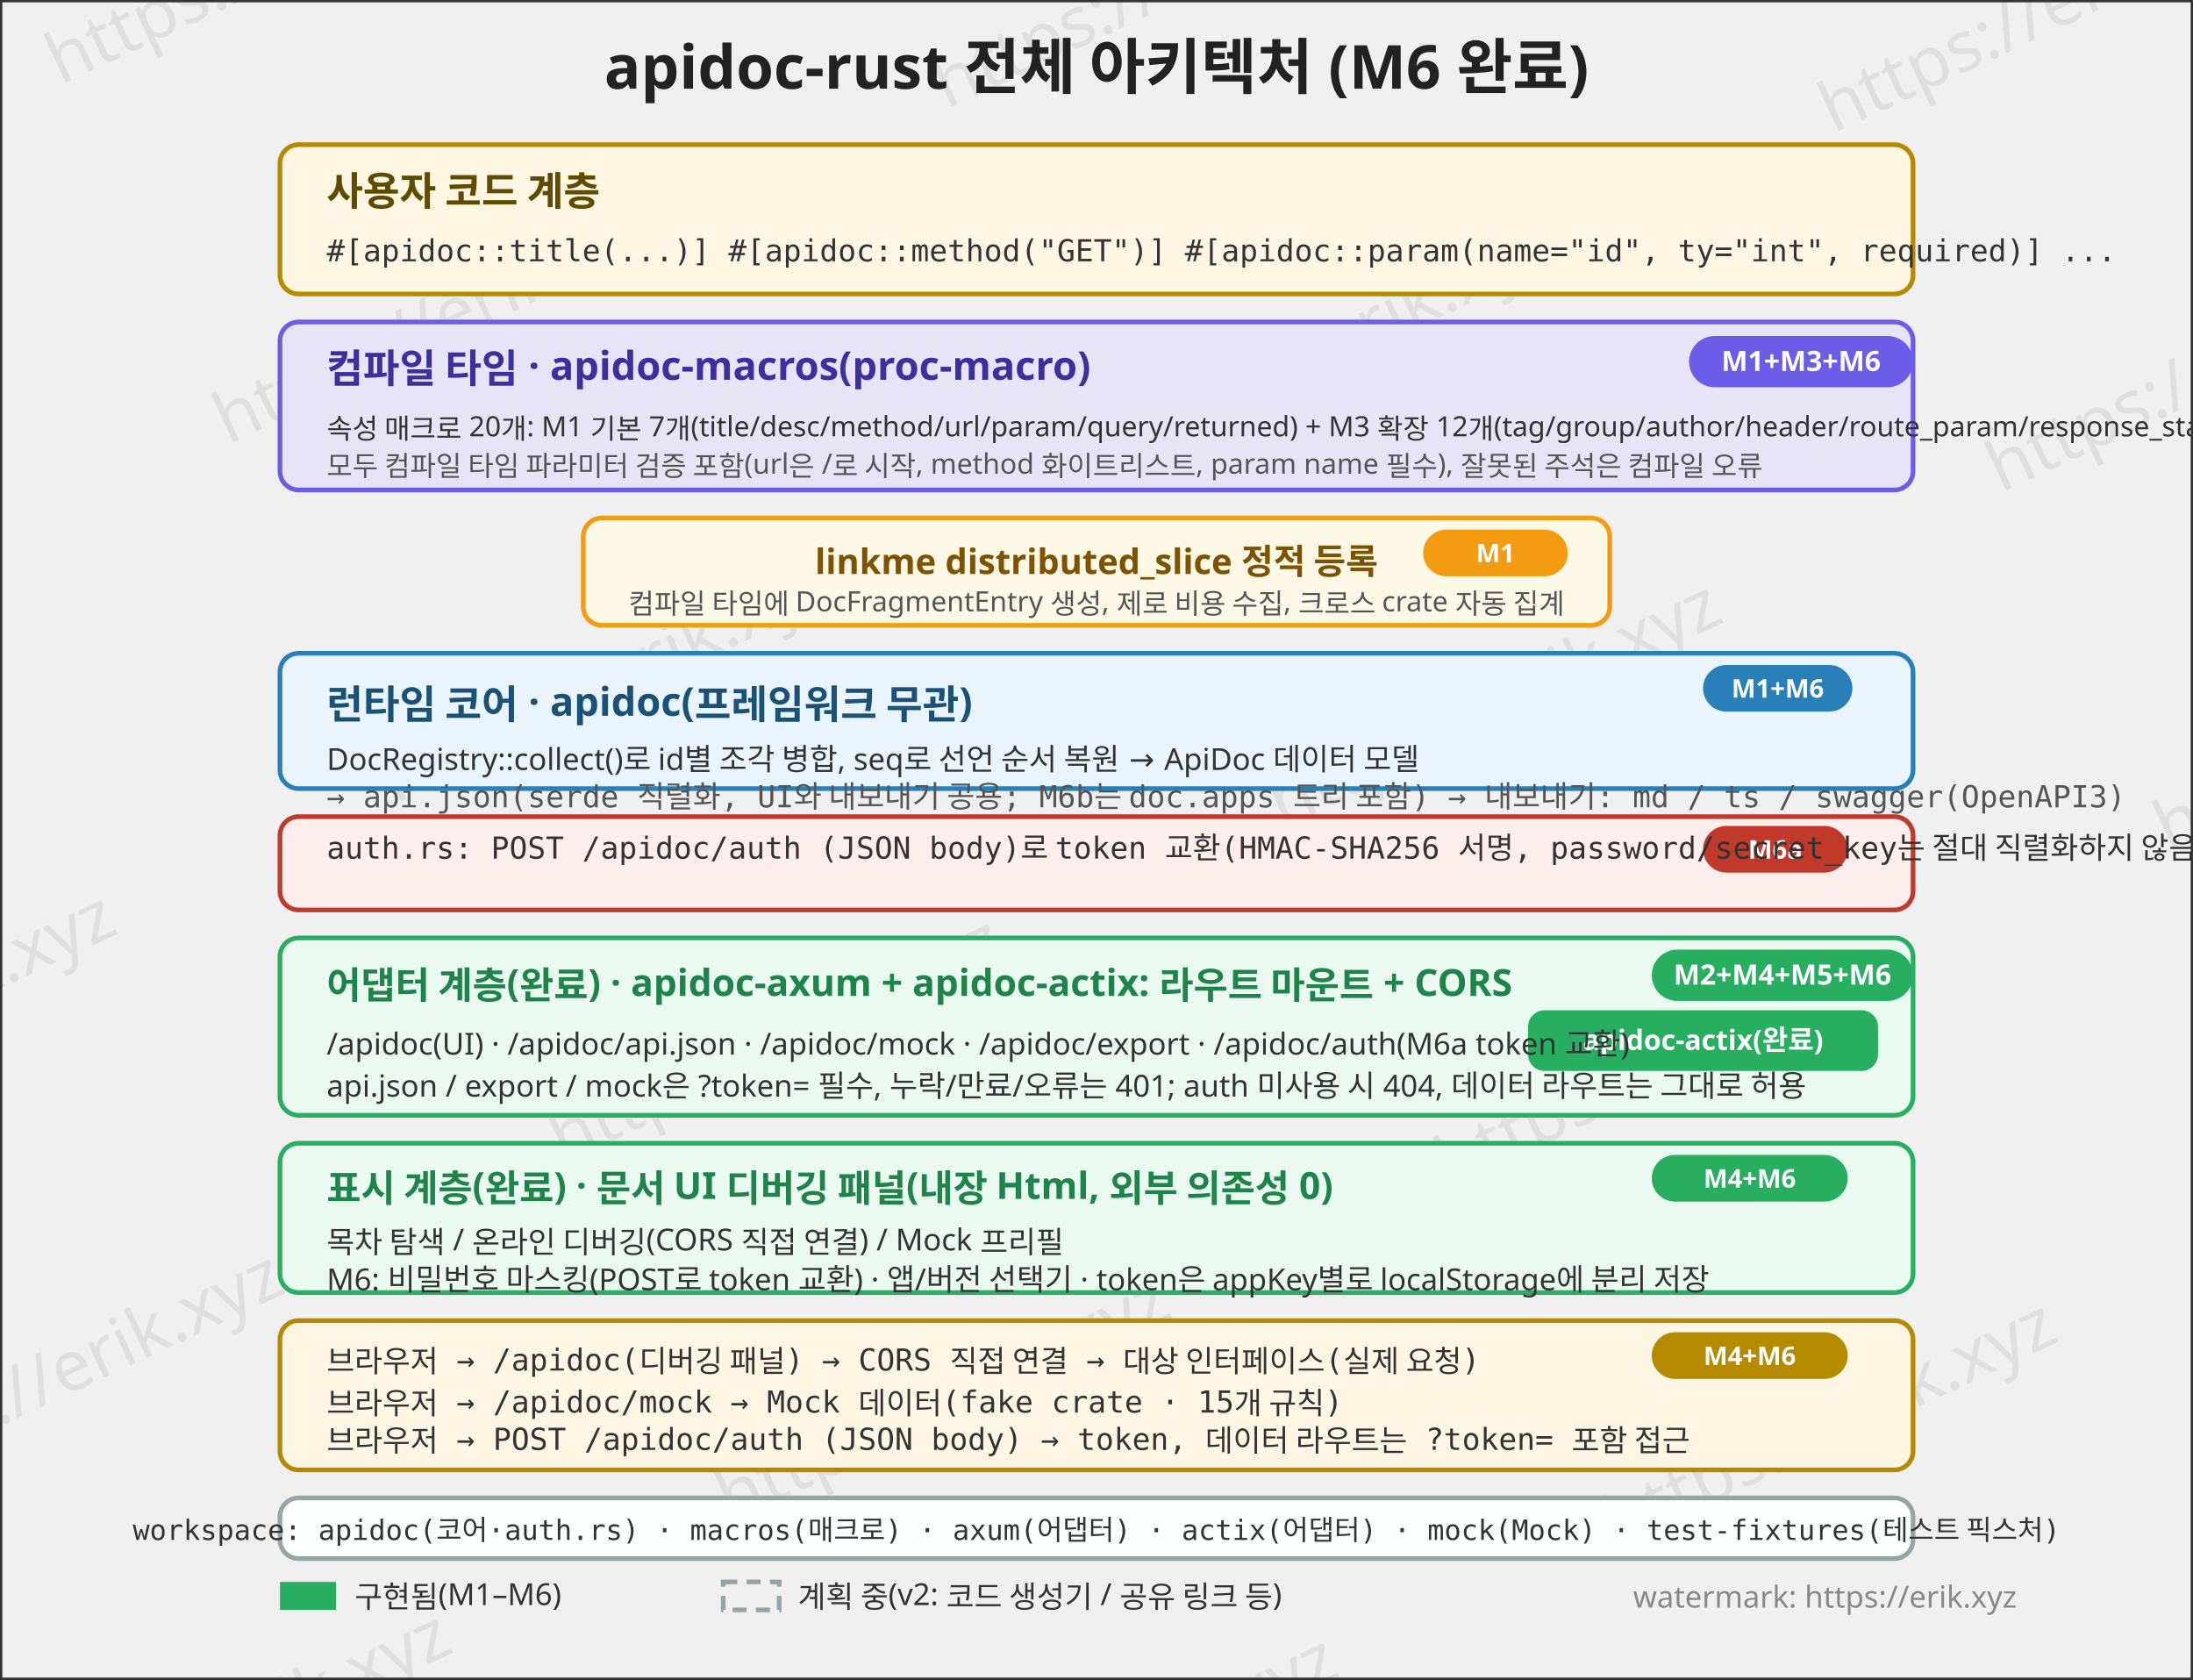
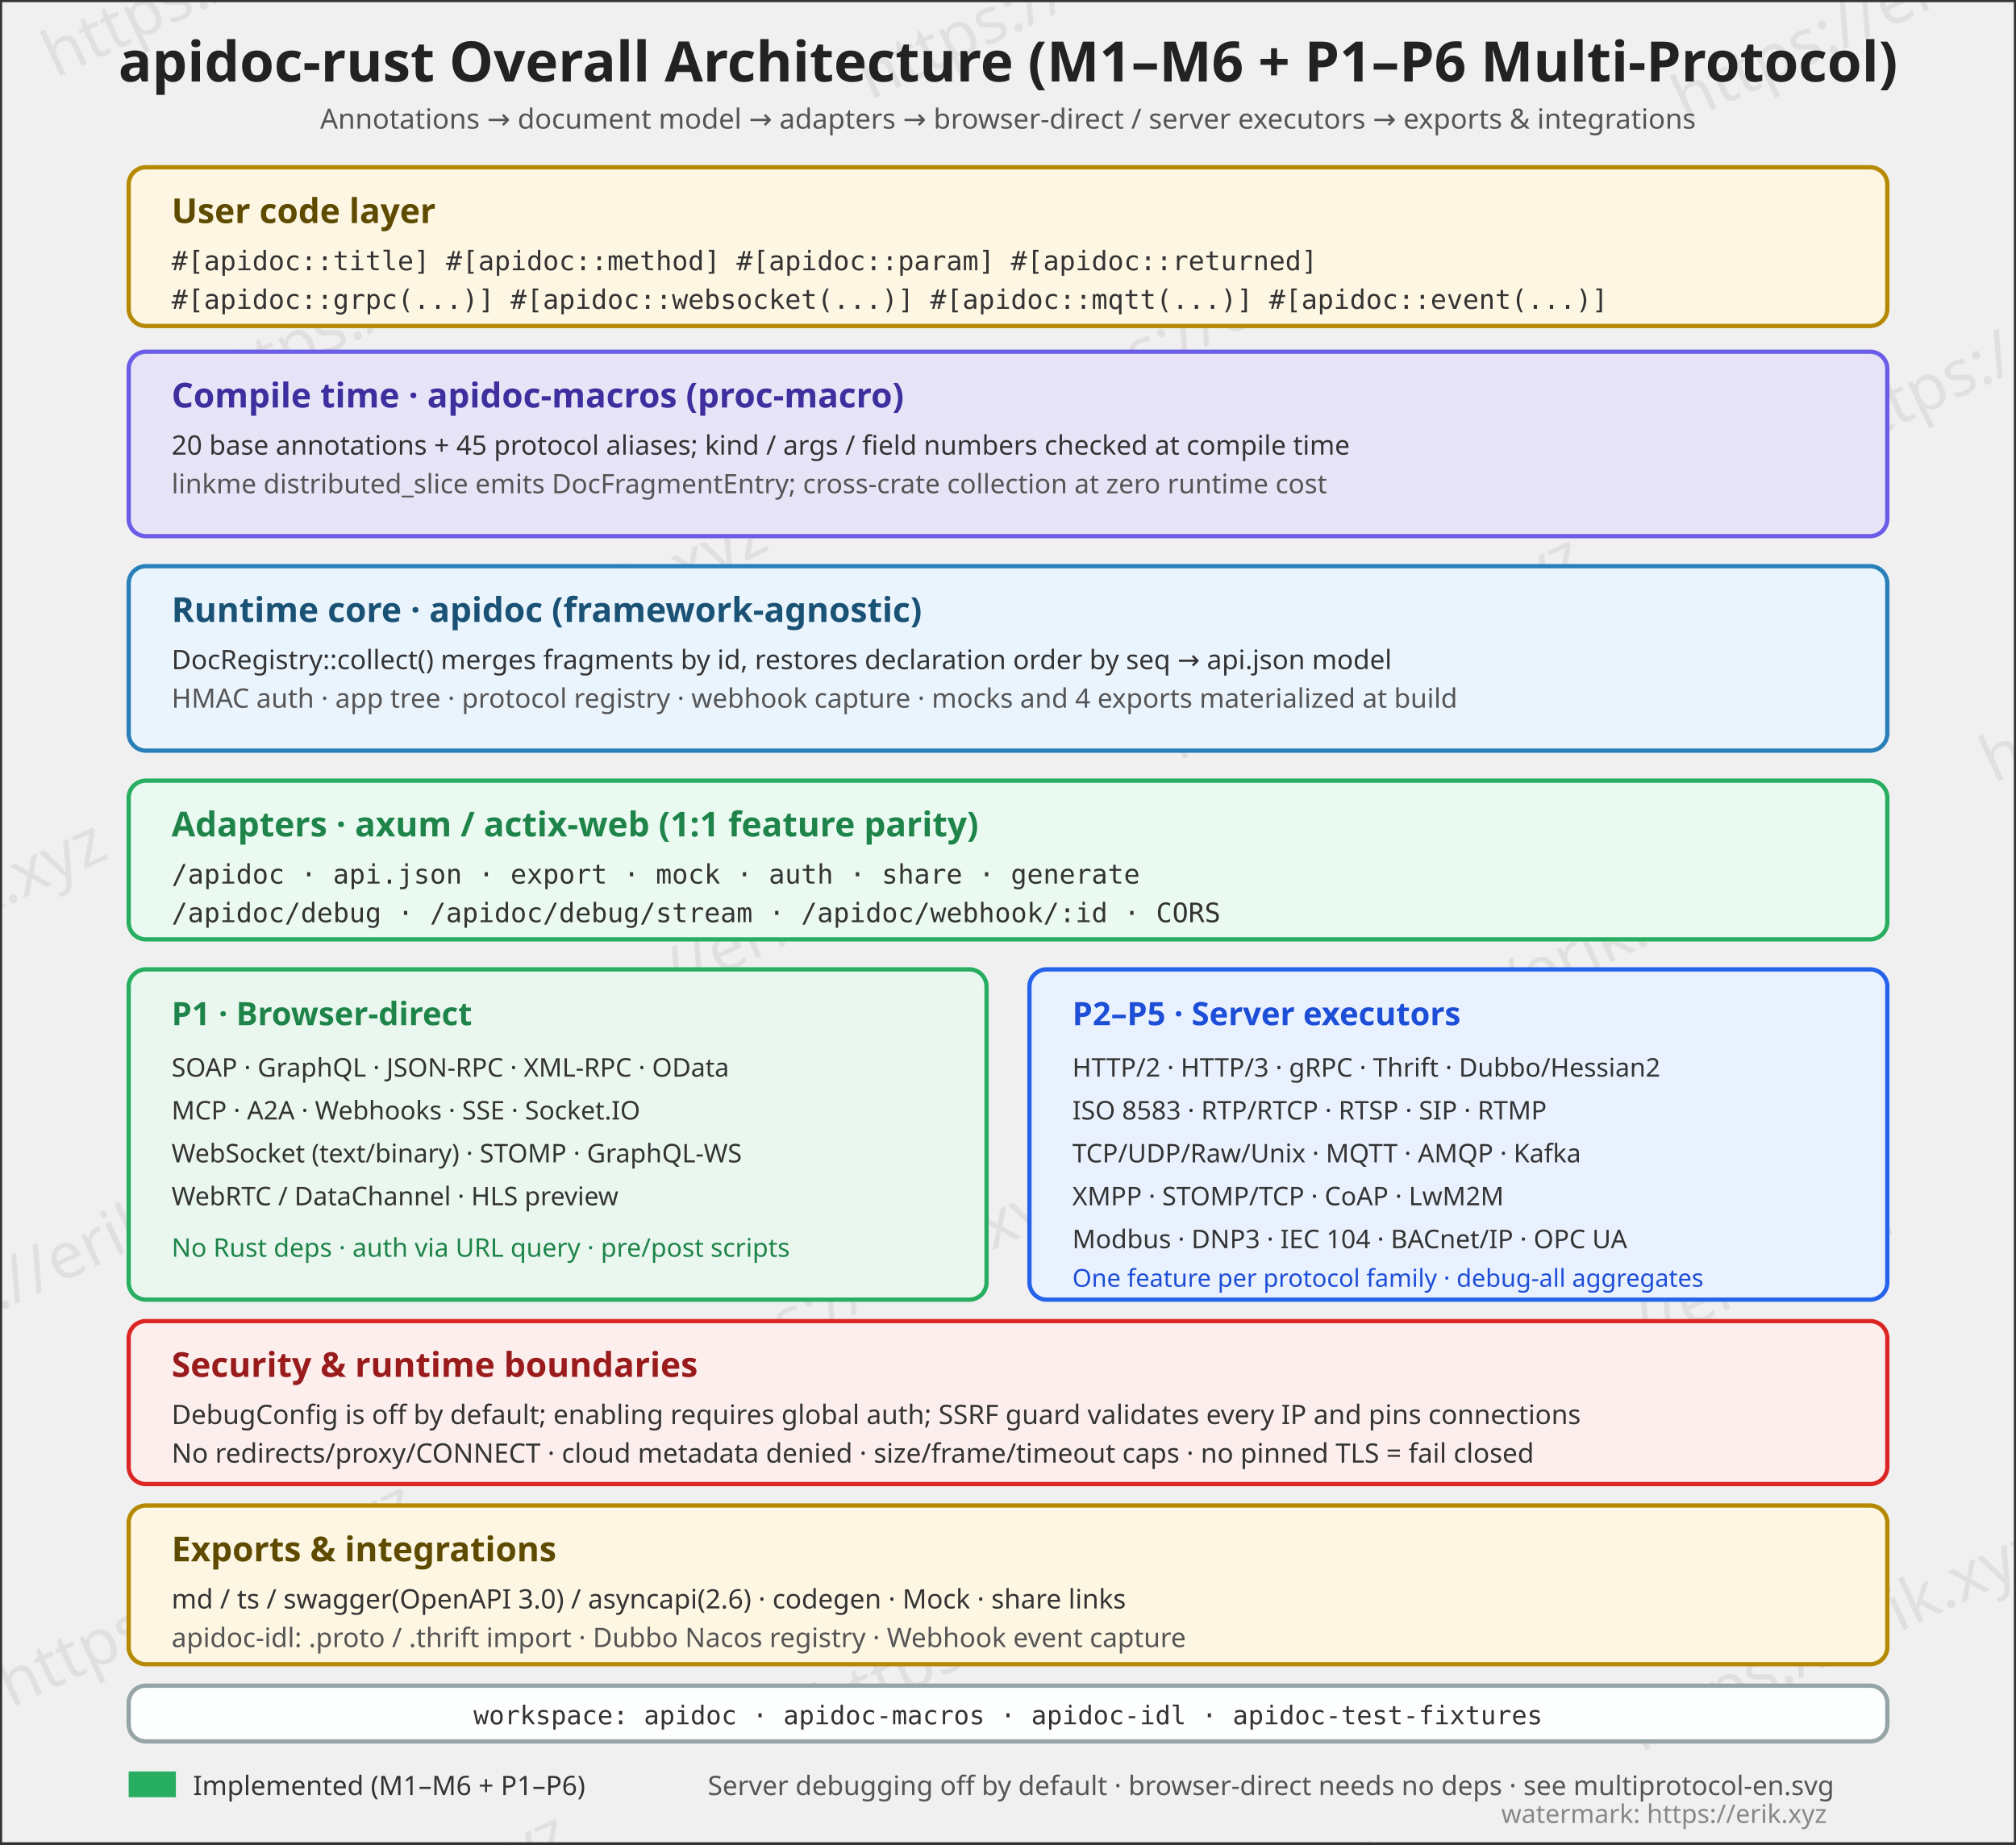
- <svg xmlns="http://www.w3.org/2000/svg" viewBox="0 0 940 720" font-family="sans-serif">
+ <svg xmlns="http://www.w3.org/2000/svg" viewBox="0 0 940 860" font-family="sans-serif">
  <defs>
    <pattern id="wm" width="340" height="170" patternUnits="userSpaceOnUse" patternTransform="rotate(-25)">
      <text x="8" y="44" font-size="30" fill="#888888" opacity="0.15">https://erik.xyz</text>
    </pattern>
  </defs>
-   <rect width="940" height="720" fill="url(#wm)" />
-   <rect x="0" y="0" width="940" height="720" fill="none" stroke="#333" stroke-width="2" />
-   <text x="470" y="38" text-anchor="middle" font-size="26" font-weight="bold" fill="#222">apidoc-rust 전체 아키텍처 (M6 완료)</text>
-   <rect x="120" y="62" width="700" height="64" rx="8" fill="#fdf6e3" stroke="#b58900" stroke-width="2" />
-   <text x="140" y="88" font-size="17" font-weight="bold" fill="#5f4b00">사용자 코드 계층</text>
-   <text x="140" y="112" font-size="13" fill="#333" font-family="monospace">#[apidoc::title(...)]  #[apidoc::method("GET")]  #[apidoc::param(name="id", ty="int", required)] ...</text>
-   <rect x="120" y="138" width="700" height="72" rx="8" fill="#e8e4f8" stroke="#6c5ce7" stroke-width="2" />
-   <rect x="724" y="144" width="96" height="22" rx="11" fill="#6c5ce7" />
-   <text x="772" y="159" text-anchor="middle" font-size="12" fill="#fff" font-weight="bold">M1+M3+M6</text>
-   <text x="140" y="164" font-size="17" font-weight="bold" fill="#3d2f9e">컴파일 타임 · apidoc-macros(proc-macro)</text>
-   <text x="140" y="188" font-size="12" fill="#333">속성 매크로 20개: M1 기본 7개(title/desc/method/url/param/query/returned) + M3 확장 12개(tag/group/author/header/route_param/response_status/success/error/not_debug/md/sort/ref) + M6 app 마운트</text>
-   <text x="140" y="204" font-size="12" fill="#555">모두 컴파일 타임 파라미터 검증 포함(url은 /로 시작, method 화이트리스트, param name 필수), 잘못된 주석은 컴파일 오류</text>
-   <rect x="250" y="222" width="440" height="46" rx="8" fill="#fef9e7" stroke="#f39c12" stroke-width="2" />
-   <rect x="610" y="227" width="62" height="20" rx="10" fill="#f39c12" />
-   <text x="641" y="241" text-anchor="middle" font-size="11" fill="#fff" font-weight="bold">M1</text>
-   <text x="470" y="246" text-anchor="middle" font-size="15" font-weight="bold" fill="#7d5200">linkme distributed_slice 정적 등록</text>
-   <text x="470" y="263" text-anchor="middle" font-size="12" fill="#555">컴파일 타임에 DocFragmentEntry 생성, 제로 비용 수집, 크로스 crate 자동 집계</text>
-   <rect x="120" y="280" width="700" height="58" rx="8" fill="#eaf4fd" stroke="#2980b9" stroke-width="2" />
-   <rect x="730" y="285" width="64" height="20" rx="10" fill="#2980b9" />
-   <text x="762" y="299" text-anchor="middle" font-size="11" fill="#fff" font-weight="bold">M1+M6</text>
-   <text x="140" y="308" font-size="17" font-weight="bold" fill="#1a5276">런타임 코어 · apidoc(프레임워크 무관)</text>
-   <text x="140" y="330" font-size="13" fill="#333">DocRegistry::collect()로 id별 조각 병합, seq로 선언 순서 복원 → ApiDoc 데이터 모델</text>
-   <text x="140" y="346" font-size="13" fill="#555" font-family="monospace">→ api.json(serde 직렬화, UI와 내보내기 공용; M6b는 doc.apps 트리 포함) → 내보내기: md / ts / swagger(OpenAPI3)</text>
-   <rect x="120" y="350" width="700" height="40" rx="8" fill="#fdedec" stroke="#c0392b" stroke-width="2" />
-   <rect x="730" y="354" width="62" height="20" rx="10" fill="#c0392b" />
-   <text x="761" y="368" text-anchor="middle" font-size="11" fill="#fff" font-weight="bold">M6a</text>
-   <text x="140" y="368" font-size="13" fill="#333" font-family="monospace">auth.rs: POST /apidoc/auth (JSON body)로 token 교환(HMAC-SHA256 서명, password/secret_key는 절대 직렬화하지 않음)</text>
-   <rect x="120" y="402" width="700" height="76" rx="8" fill="#eafaf1" stroke="#27ae60" stroke-width="2" />
-   <rect x="708" y="407" width="112" height="22" rx="11" fill="#27ae60" />
-   <text x="764" y="422" text-anchor="middle" font-size="12" fill="#fff" font-weight="bold">M2+M4+M5+M6</text>
-   <text x="140" y="428" font-size="16" font-weight="bold" fill="#1e8449">어댑터 계층(완료) · apidoc-axum + apidoc-actix: 라우트 마운트 + CORS</text>
-   <rect x="656" y="434" width="148" height="24" rx="6" fill="#27ae60" stroke="#27ae60" stroke-width="2" />
-   <text x="730" y="450" text-anchor="middle" font-size="12" fill="#fff" font-weight="bold">apidoc-actix(완료)</text>
-   <text x="140" y="452" font-size="13" fill="#333">/apidoc(UI) · /apidoc/api.json · /apidoc/mock · /apidoc/export · /apidoc/auth(M6a token 교환)</text>
-   <text x="140" y="470" font-size="13" fill="#333">api.json / export / mock은 ?token= 필수, 누락/만료/오류는 401; auth 미사용 시 404, 데이터 라우트는 그대로 허용</text>
-   <rect x="120" y="490" width="700" height="64" rx="8" fill="#eafaf1" stroke="#27ae60" stroke-width="2" />
-   <rect x="708" y="495" width="84" height="20" rx="10" fill="#27ae60" />
-   <text x="750" y="509" text-anchor="middle" font-size="11" fill="#fff" font-weight="bold">M4+M6</text>
-   <text x="140" y="515" font-size="16" font-weight="bold" fill="#1e8449">표시 계층(완료) · 문서 UI 디버깅 패널(내장 Html, 외부 의존성 0)</text>
-   <text x="140" y="537" font-size="13" fill="#333">목차 탐색 / 온라인 디버깅(CORS 직접 연결) / Mock 프리필</text>
-   <text x="140" y="553" font-size="13" fill="#333">M6: 비밀번호 마스킹(POST로 token 교환) · 앱/버전 선택기 · token은 appKey별로 localStorage에 분리 저장</text>
-   <rect x="120" y="566" width="700" height="64" rx="8" fill="#fdf6e3" stroke="#b58900" stroke-width="2" />
-   <rect x="708" y="571" width="84" height="20" rx="10" fill="#b58900" />
-   <text x="750" y="585" text-anchor="middle" font-size="11" fill="#fff" font-weight="bold">M4+M6</text>
-   <text x="140" y="588" font-size="13" fill="#333" font-family="monospace">브라우저 → /apidoc(디버깅 패널) → CORS 직접 연결 → 대상 인터페이스(실제 요청)</text>
-   <text x="140" y="606" font-size="13" fill="#333" font-family="monospace">브라우저 → /apidoc/mock → Mock 데이터(fake crate · 15개 규칙)</text>
-   <text x="140" y="622" font-size="13" fill="#333" font-family="monospace">브라우저 → POST /apidoc/auth (JSON body) → token, 데이터 라우트는 ?token= 포함 접근</text>
-   <rect x="120" y="642" width="700" height="26" rx="8" fill="#fdfefe" stroke="#95a5a6" stroke-width="2" />
-   <text x="470" y="660" text-anchor="middle" font-size="12" fill="#333" font-family="monospace">workspace: apidoc(코어·auth.rs) · macros(매크로) · axum(어댑터) · actix(어댑터) · mock(Mock) · test-fixtures(테스트 픽스처)</text>
-   <rect x="120" y="678" width="24" height="12" fill="#27ae60" />
-   <text x="152" y="689" font-size="13" fill="#333">구현됨(M1–M6)</text>
-   <rect x="310" y="678" width="24" height="12" fill="none" stroke="#95a5a6" stroke-width="2" stroke-dasharray="6 4" />
-   <text x="342" y="689" font-size="13" fill="#333">계획 중(v2: 코드 생성기 / 공유 링크 등)</text>
-   <text x="700" y="689" font-size="13" fill="#888">watermark: https://erik.xyz</text>
+   <rect width="940" height="860" fill="url(#wm)" />
+   <rect x="0" y="0" width="940" height="860" fill="none" stroke="#333" stroke-width="2" />
+   <text x="470" y="38" text-anchor="middle" font-size="26" font-weight="bold" fill="#222">apidoc-rust Overall Architecture (M1–M6 + P1–P6 Multi-Protocol)</text>
+   <text x="470" y="60" text-anchor="middle" font-size="13" fill="#555">Annotations → document model → adapters → browser-direct / server executors → exports &amp; integrations</text>
+   <rect x="60" y="78" width="820" height="74" rx="8" fill="#fdf6e3" stroke="#b58900" stroke-width="2" />
+   <text x="80" y="104" font-size="16" font-weight="bold" fill="#5f4b00">User code layer</text>
+   <text x="80" y="126" font-size="12.5" fill="#333" font-family="monospace">#[apidoc::title] #[apidoc::method] #[apidoc::param] #[apidoc::returned]</text>
+   <text x="80" y="144" font-size="12.5" fill="#333" font-family="monospace">#[apidoc::grpc(...)] #[apidoc::websocket(...)] #[apidoc::mqtt(...)] #[apidoc::event(...)]</text>
+   <rect x="60" y="164" width="820" height="86" rx="8" fill="#e8e4f8" stroke="#6c5ce7" stroke-width="2" />
+   <text x="80" y="190" font-size="16" font-weight="bold" fill="#3d2f9e">Compile time · apidoc-macros (proc-macro)</text>
+   <text x="80" y="212" font-size="12.5" fill="#333">20 base annotations + 45 protocol aliases; kind / args / field numbers checked at compile time</text>
+   <text x="80" y="230" font-size="12.5" fill="#555">linkme distributed_slice emits DocFragmentEntry; cross-crate collection at zero runtime cost</text>
+   <rect x="60" y="264" width="820" height="86" rx="8" fill="#eaf4fd" stroke="#2980b9" stroke-width="2" />
+   <text x="80" y="290" font-size="16" font-weight="bold" fill="#1a5276">Runtime core · apidoc (framework-agnostic)</text>
+   <text x="80" y="312" font-size="12.5" fill="#333">DocRegistry::collect() merges fragments by id, restores declaration order by seq → api.json model</text>
+   <text x="80" y="330" font-size="12.5" fill="#555">HMAC auth · app tree · protocol registry · webhook capture · mocks and 4 exports materialized at build</text>
+   <rect x="60" y="364" width="820" height="74" rx="8" fill="#eafaf1" stroke="#27ae60" stroke-width="2" />
+   <text x="80" y="390" font-size="16" font-weight="bold" fill="#1e8449">Adapters · axum / actix-web (1:1 feature parity)</text>
+   <text x="80" y="412" font-size="12.5" fill="#333" font-family="monospace">/apidoc · api.json · export · mock · auth · share · generate</text>
+   <text x="80" y="430" font-size="12.5" fill="#333" font-family="monospace">/apidoc/debug · /apidoc/debug/stream · /apidoc/webhook/:id · CORS</text>
+   <rect x="60" y="452" width="400" height="154" rx="8" fill="#eaf7ef" stroke="#27ae60" stroke-width="2" />
+   <text x="80" y="478" font-size="15" font-weight="bold" fill="#1e8449">P1 · Browser-direct</text>
+   <text x="80" y="502" font-size="12" fill="#333">SOAP · GraphQL · JSON-RPC · XML-RPC · OData</text>
+   <text x="80" y="522" font-size="12" fill="#333">MCP · A2A · Webhooks · SSE · Socket.IO</text>
+   <text x="80" y="542" font-size="12" fill="#333">WebSocket (text/binary) · STOMP · GraphQL-WS</text>
+   <text x="80" y="562" font-size="12" fill="#333">WebRTC / DataChannel · HLS preview</text>
+   <text x="80" y="586" font-size="12" fill="#1e8449">No Rust deps · auth via URL query · pre/post scripts</text>
+   <rect x="480" y="452" width="400" height="154" rx="8" fill="#eaf1fe" stroke="#2563eb" stroke-width="2" />
+   <text x="500" y="478" font-size="15" font-weight="bold" fill="#1d4ed8">P2–P5 · Server executors</text>
+   <text x="500" y="502" font-size="12" fill="#333">HTTP/2 · HTTP/3 · gRPC · Thrift · Dubbo/Hessian2</text>
+   <text x="500" y="522" font-size="12" fill="#333">ISO 8583 · RTP/RTCP · RTSP · SIP · RTMP</text>
+   <text x="500" y="542" font-size="12" fill="#333">TCP/UDP/Raw/Unix · MQTT · AMQP · Kafka</text>
+   <text x="500" y="562" font-size="12" fill="#333">XMPP · STOMP/TCP · CoAP · LwM2M</text>
+   <text x="500" y="582" font-size="12" fill="#333">Modbus · DNP3 · IEC 104 · BACnet/IP · OPC UA</text>
+   <text x="500" y="600" font-size="11.5" fill="#1d4ed8">One feature per protocol family · debug-all aggregates</text>
+   <rect x="60" y="616" width="820" height="76" rx="8" fill="#fdeeee" stroke="#dc2626" stroke-width="2" />
+   <text x="80" y="642" font-size="16" font-weight="bold" fill="#991b1b">Security &amp; runtime boundaries</text>
+   <text x="80" y="664" font-size="12.5" fill="#333">DebugConfig is off by default; enabling requires global auth; SSRF guard validates every IP and pins connections</text>
+   <text x="80" y="682" font-size="12.5" fill="#333">No redirects/proxy/CONNECT · cloud metadata denied · size/frame/timeout caps · no pinned TLS = fail closed</text>
+   <rect x="60" y="702" width="820" height="74" rx="8" fill="#fdf6e3" stroke="#b58900" stroke-width="2" />
+   <text x="80" y="728" font-size="16" font-weight="bold" fill="#5f4b00">Exports &amp; integrations</text>
+   <text x="80" y="750" font-size="12.5" fill="#333">md / ts / swagger(OpenAPI 3.0) / asyncapi(2.6) · codegen · Mock · share links</text>
+   <text x="80" y="768" font-size="12.5" fill="#555">apidoc-idl: .proto / .thrift import · Dubbo Nacos registry · Webhook event capture</text>
+   <rect x="60" y="786" width="820" height="26" rx="8" fill="#fdfefe" stroke="#95a5a6" stroke-width="2" />
+   <text x="470" y="804" text-anchor="middle" font-size="12" fill="#333" font-family="monospace">workspace: apidoc · apidoc-macros · apidoc-idl · apidoc-test-fixtures</text>
+   <rect x="60" y="826" width="22" height="12" fill="#27ae60" />
+   <text x="90" y="837" font-size="12.5" fill="#333">Implemented (M1–M6 + P1–P6)</text>
+   <text x="330" y="837" font-size="12.5" fill="#555">Server debugging off by default · browser-direct needs no deps · see multiprotocol-en.svg</text>
+   <text x="700" y="850" font-size="12" fill="#888">watermark: https://erik.xyz</text>
</svg>
